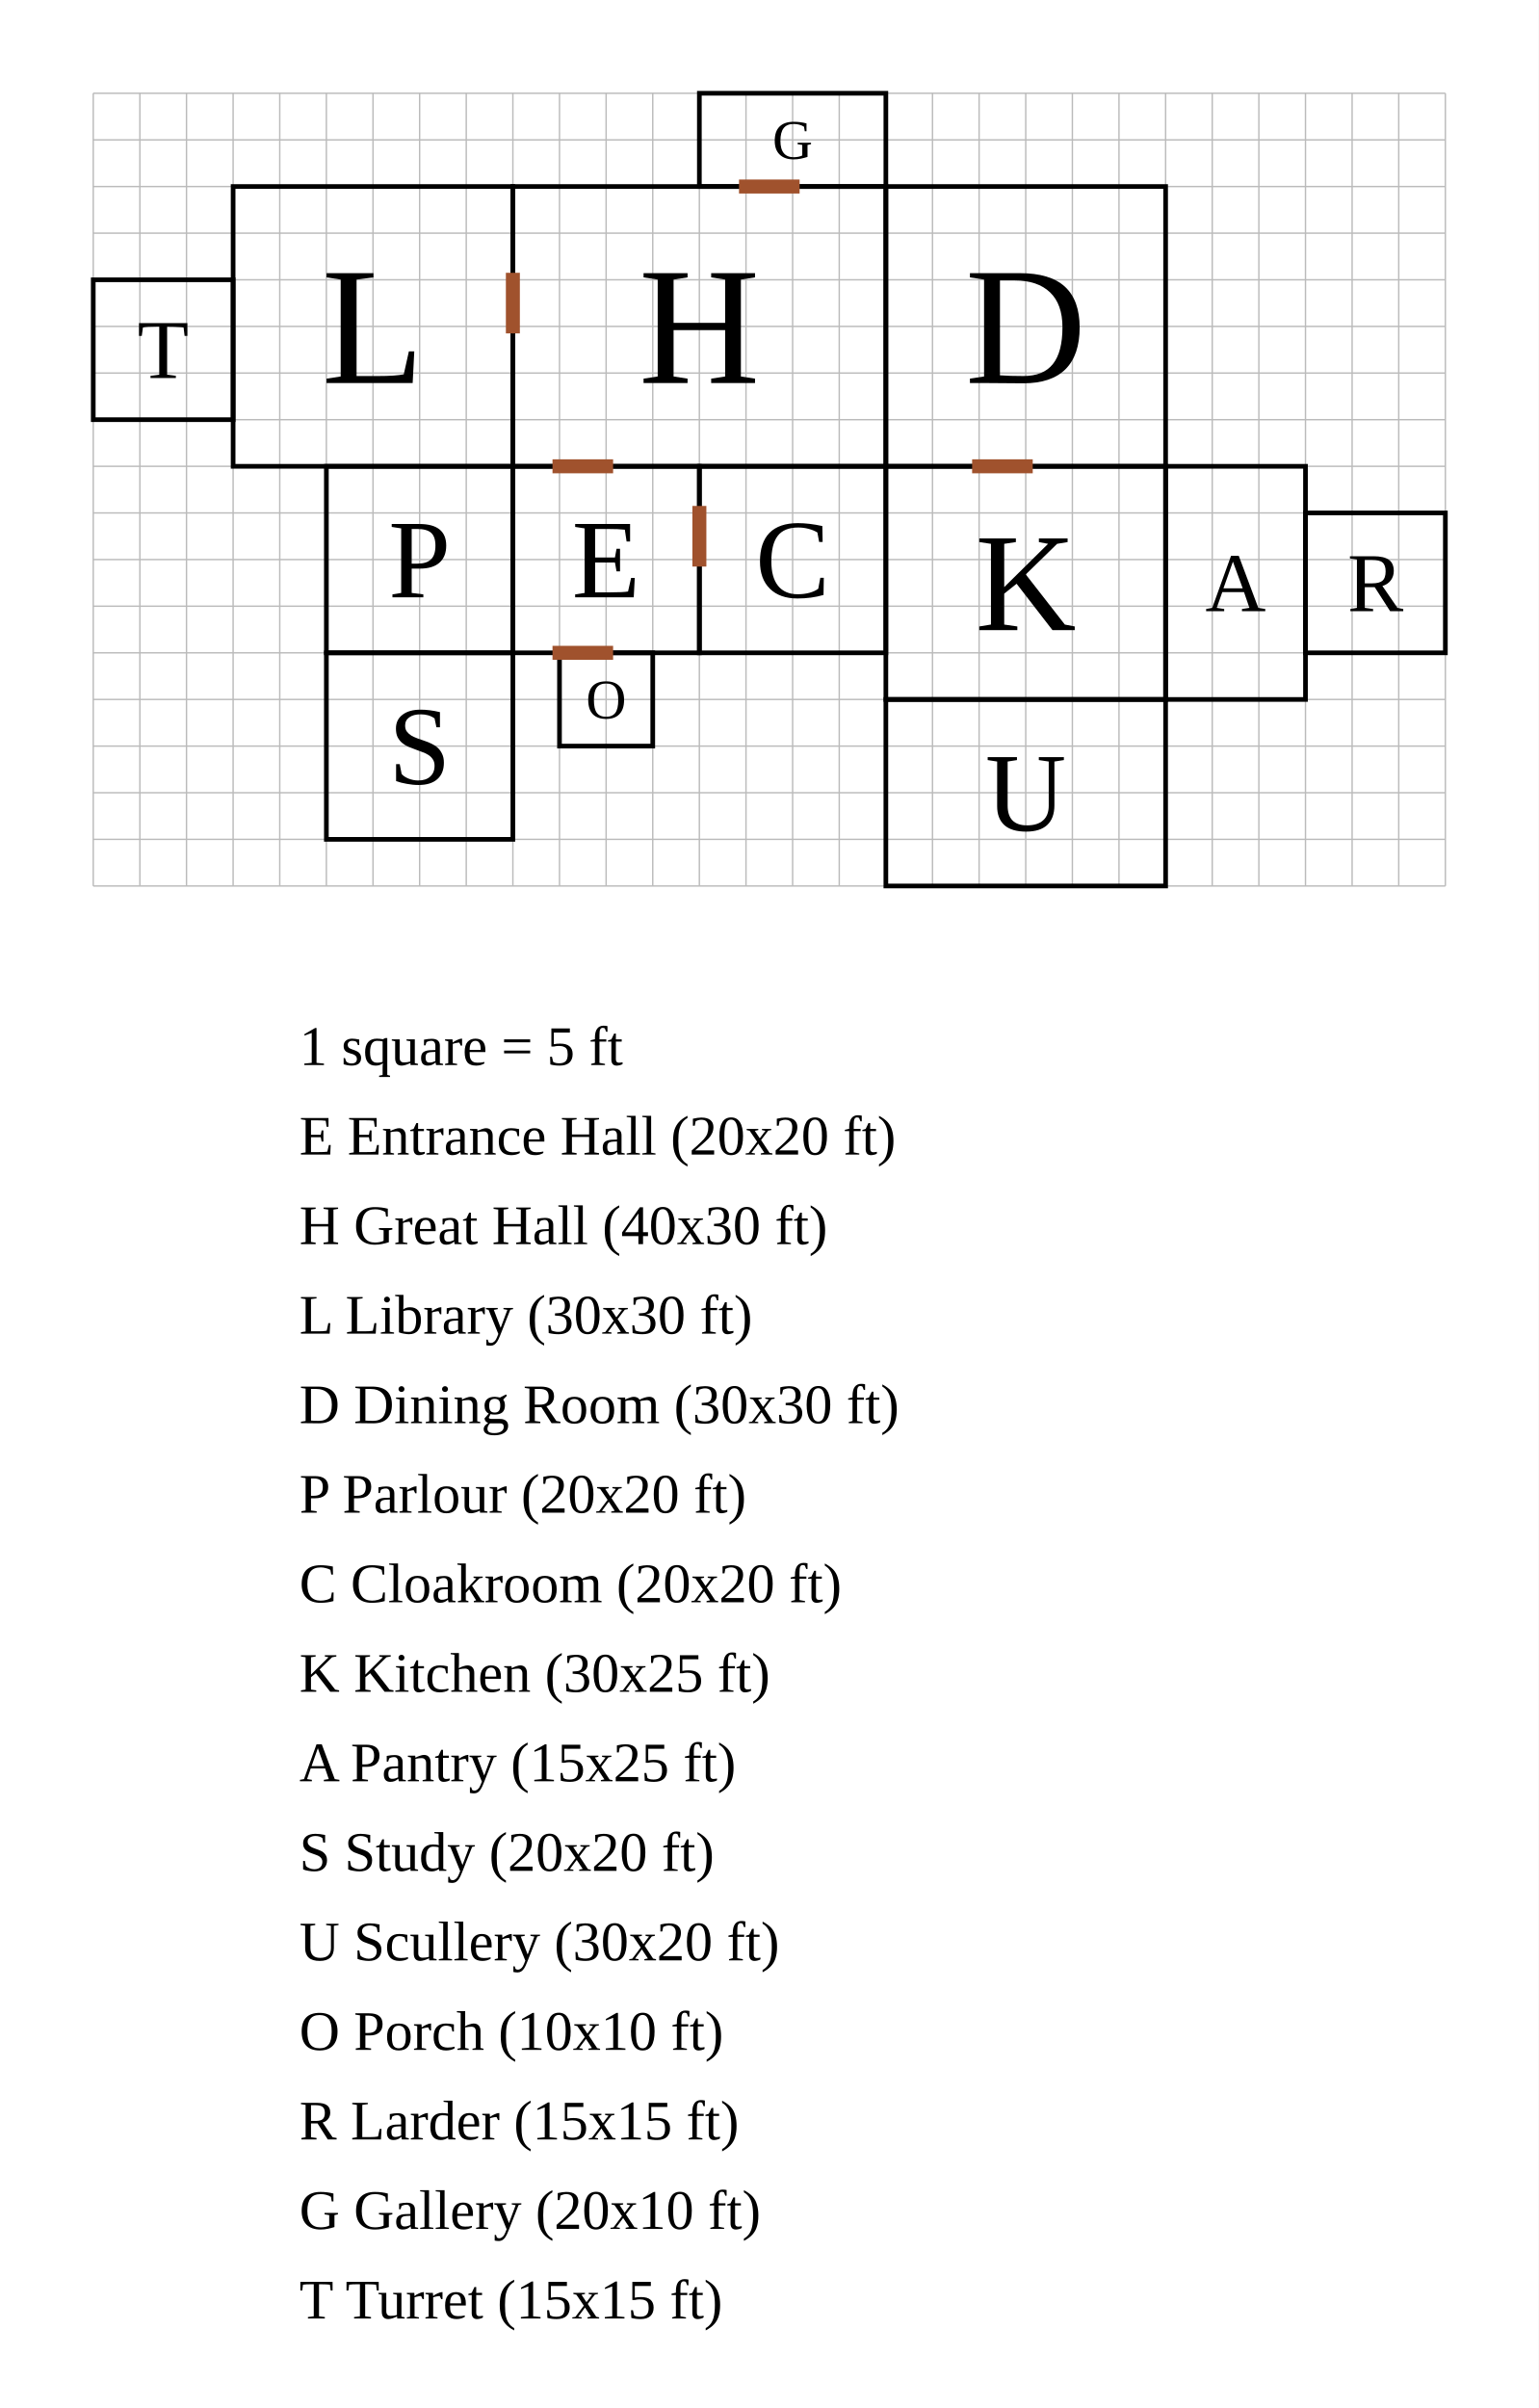
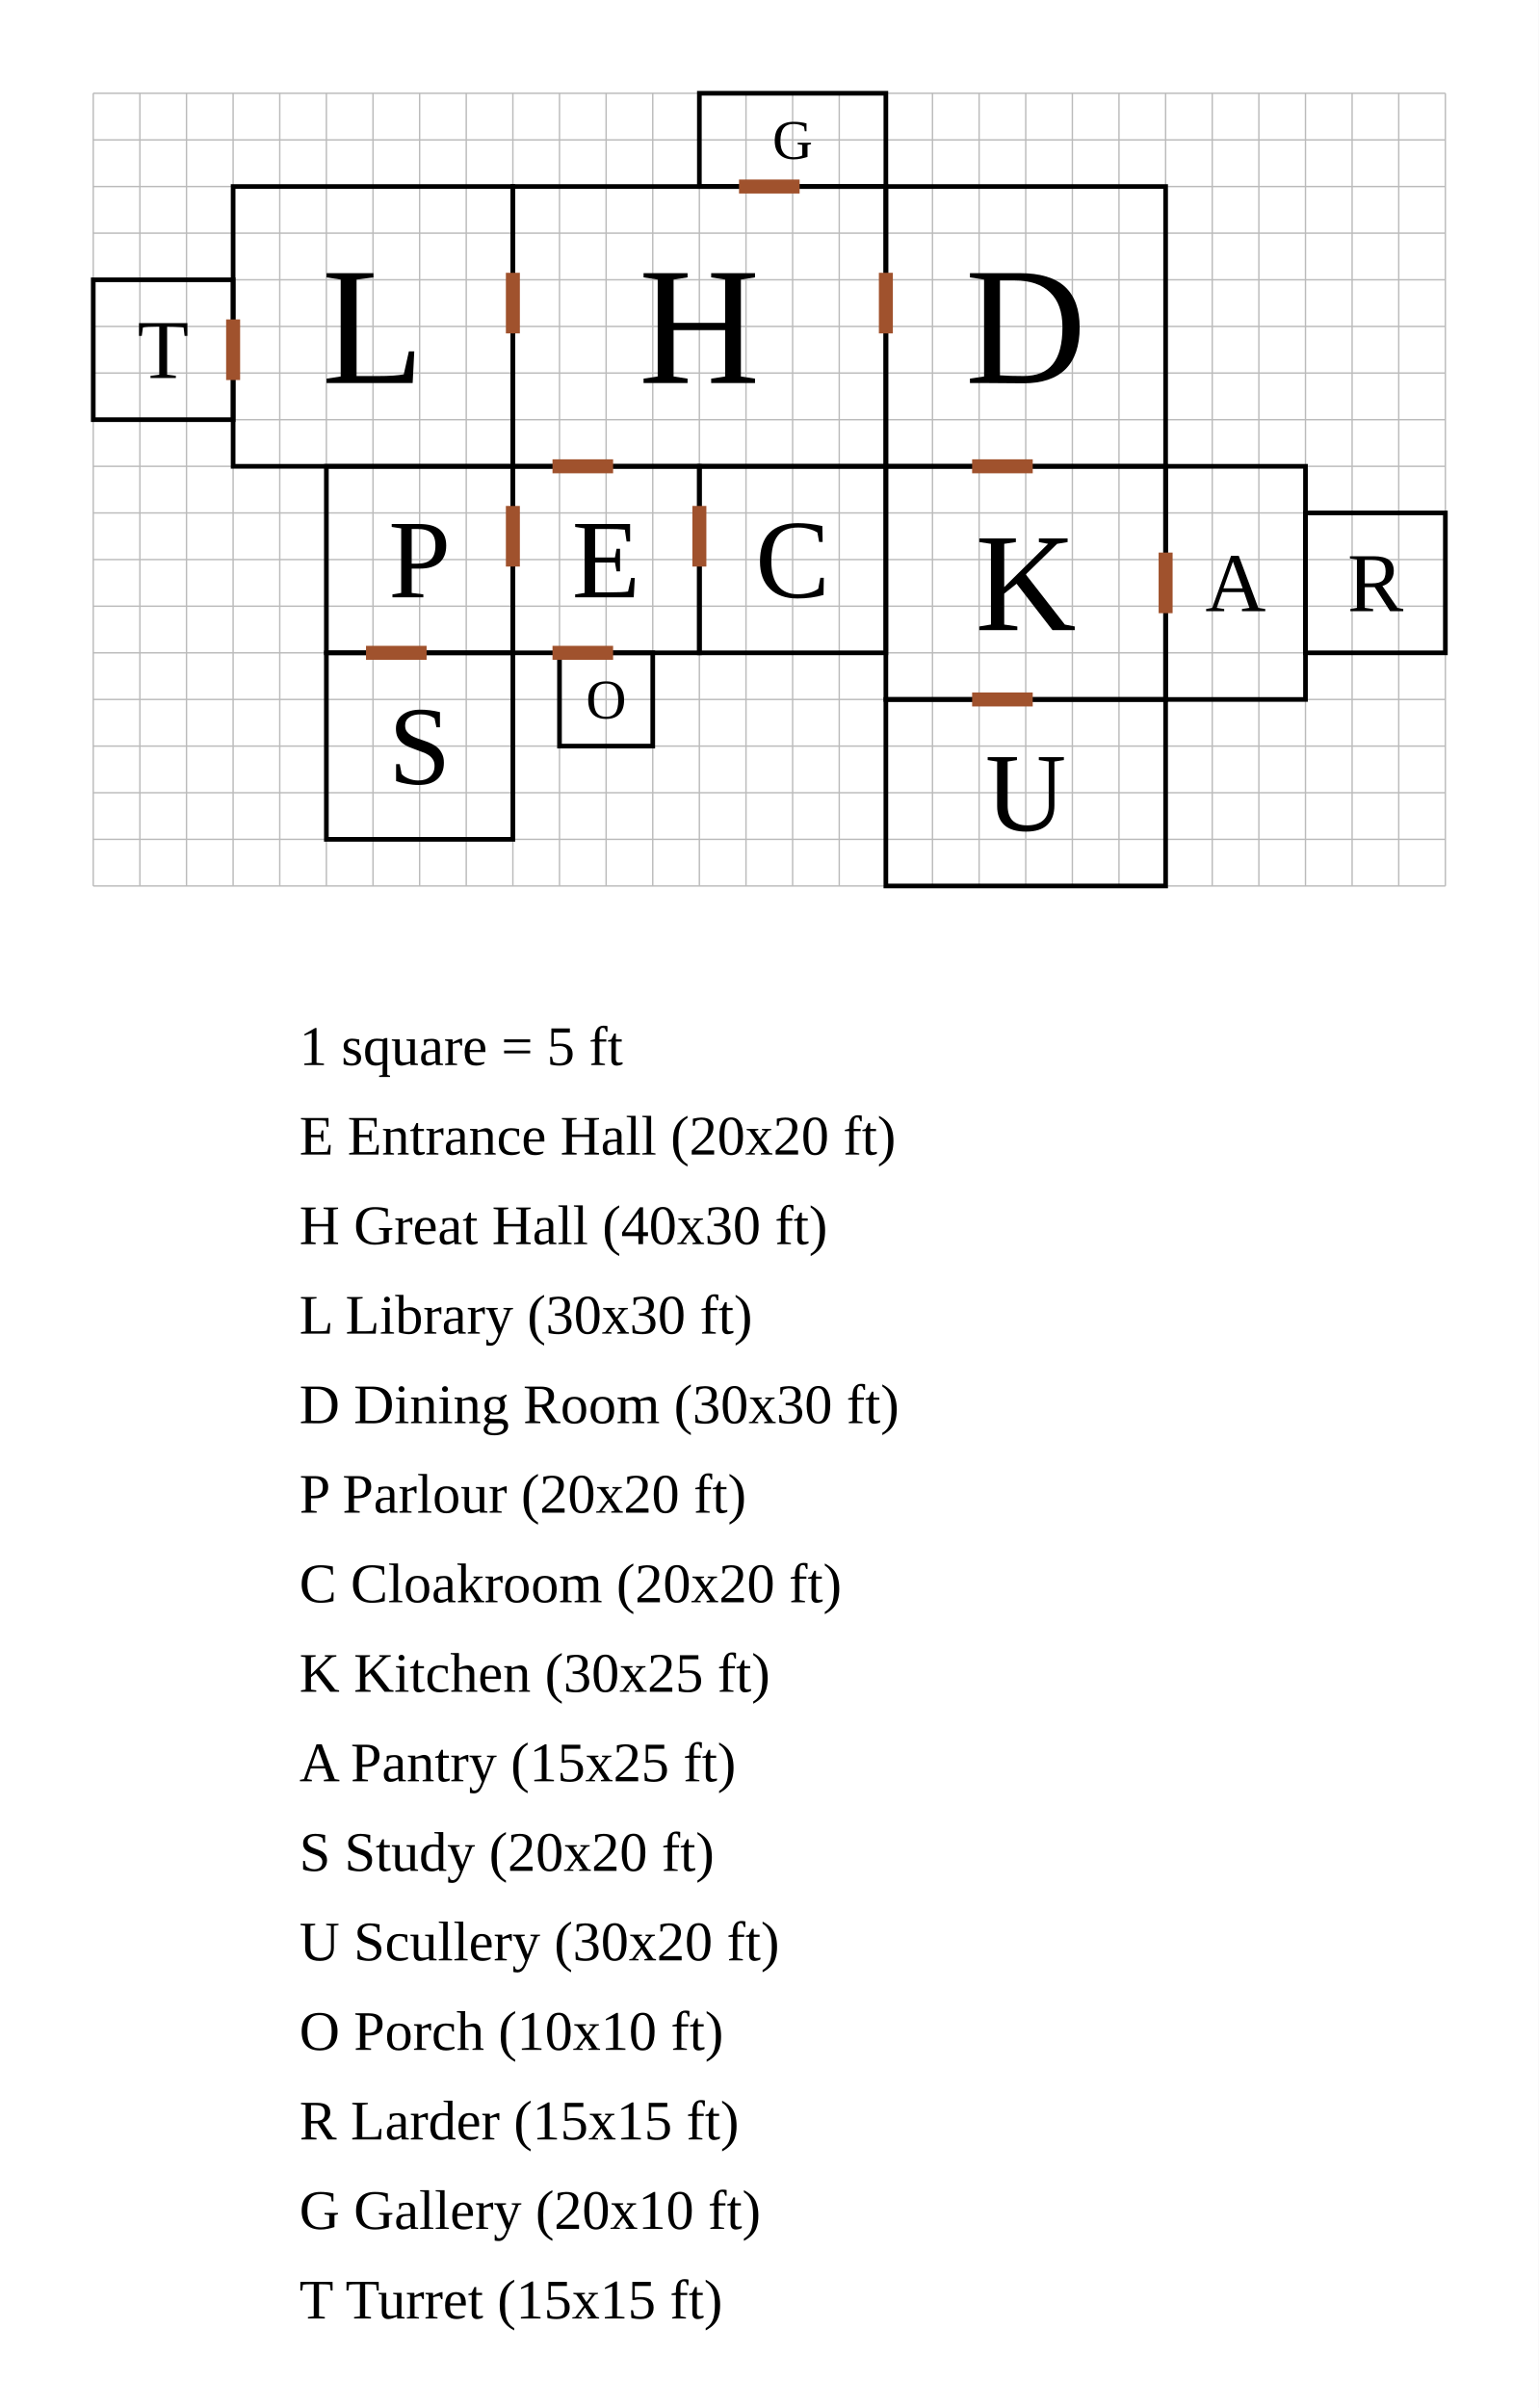
<svg xmlns="http://www.w3.org/2000/svg" width="1650" height="2582" viewBox="-55 -50 165 258.2">
  <rect x="-55" y="-50" width="165" height="258.2" fill="white" />
  <g stroke="#bbb" stroke-width="0.15">
    <line x1="-45" y1="-40" x2="-45" y2="45" />
    <line x1="-40" y1="-40" x2="-40" y2="45" />
    <line x1="-35" y1="-40" x2="-35" y2="45" />
    <line x1="-30" y1="-40" x2="-30" y2="45" />
    <line x1="-25" y1="-40" x2="-25" y2="45" />
    <line x1="-20" y1="-40" x2="-20" y2="45" />
    <line x1="-15" y1="-40" x2="-15" y2="45" />
    <line x1="-10" y1="-40" x2="-10" y2="45" />
    <line x1="-5" y1="-40" x2="-5" y2="45" />
    <line x1="0" y1="-40" x2="0" y2="45" />
    <line x1="5" y1="-40" x2="5" y2="45" />
    <line x1="10" y1="-40" x2="10" y2="45" />
    <line x1="15" y1="-40" x2="15" y2="45" />
    <line x1="20" y1="-40" x2="20" y2="45" />
    <line x1="25" y1="-40" x2="25" y2="45" />
    <line x1="30" y1="-40" x2="30" y2="45" />
    <line x1="35" y1="-40" x2="35" y2="45" />
    <line x1="40" y1="-40" x2="40" y2="45" />
    <line x1="45" y1="-40" x2="45" y2="45" />
    <line x1="50" y1="-40" x2="50" y2="45" />
    <line x1="55" y1="-40" x2="55" y2="45" />
    <line x1="60" y1="-40" x2="60" y2="45" />
    <line x1="65" y1="-40" x2="65" y2="45" />
    <line x1="70" y1="-40" x2="70" y2="45" />
    <line x1="75" y1="-40" x2="75" y2="45" />
    <line x1="80" y1="-40" x2="80" y2="45" />
    <line x1="85" y1="-40" x2="85" y2="45" />
    <line x1="90" y1="-40" x2="90" y2="45" />
    <line x1="95" y1="-40" x2="95" y2="45" />
    <line x1="100" y1="-40" x2="100" y2="45" />
    <line x1="-45" y1="-40" x2="100" y2="-40" />
    <line x1="-45" y1="-35" x2="100" y2="-35" />
    <line x1="-45" y1="-30" x2="100" y2="-30" />
    <line x1="-45" y1="-25" x2="100" y2="-25" />
    <line x1="-45" y1="-20" x2="100" y2="-20" />
    <line x1="-45" y1="-15" x2="100" y2="-15" />
    <line x1="-45" y1="-10" x2="100" y2="-10" />
    <line x1="-45" y1="-5" x2="100" y2="-5" />
    <line x1="-45" y1="0" x2="100" y2="0" />
    <line x1="-45" y1="5" x2="100" y2="5" />
    <line x1="-45" y1="10" x2="100" y2="10" />
    <line x1="-45" y1="15" x2="100" y2="15" />
    <line x1="-45" y1="20" x2="100" y2="20" />
    <line x1="-45" y1="25" x2="100" y2="25" />
    <line x1="-45" y1="30" x2="100" y2="30" />
    <line x1="-45" y1="35" x2="100" y2="35" />
    <line x1="-45" y1="40" x2="100" y2="40" />
    <line x1="-45" y1="45" x2="100" y2="45" />
  </g>
  <rect data-room="entrance" x="0" y="0" width="20" height="20" fill="none" stroke="black" stroke-width="0.5" />
  <text data-room="entrance" x="10" y="10" text-anchor="middle" dominant-baseline="central" font-size="12">E</text>
  <rect data-room="hall" x="0" y="-30" width="40" height="30" fill="none" stroke="black" stroke-width="0.5" />
  <text data-room="hall" x="20" y="-15" text-anchor="middle" dominant-baseline="central" font-size="18">H</text>
  <rect data-room="library" x="-30" y="-30" width="30" height="30" fill="none" stroke="black" stroke-width="0.5" />
  <text data-room="library" x="-15" y="-15" text-anchor="middle" dominant-baseline="central" font-size="18">L</text>
  <rect data-room="dining" x="40" y="-30" width="30" height="30" fill="none" stroke="black" stroke-width="0.5" />
  <text data-room="dining" x="55" y="-15" text-anchor="middle" dominant-baseline="central" font-size="18">D</text>
  <rect data-room="parlour" x="-20" y="0" width="20" height="20" fill="none" stroke="black" stroke-width="0.5" />
  <text data-room="parlour" x="-10" y="10" text-anchor="middle" dominant-baseline="central" font-size="12">P</text>
  <rect data-room="cloak" x="20" y="0" width="20" height="20" fill="none" stroke="black" stroke-width="0.5" />
  <text data-room="cloak" x="30" y="10" text-anchor="middle" dominant-baseline="central" font-size="12">C</text>
  <rect data-room="kitchen" x="40" y="0" width="30" height="25" fill="none" stroke="black" stroke-width="0.5" />
  <text data-room="kitchen" x="55" y="12.5" text-anchor="middle" dominant-baseline="central" font-size="15">K</text>
  <rect data-room="pantry" x="70" y="0" width="15" height="25" fill="none" stroke="black" stroke-width="0.5" />
  <text data-room="pantry" x="77.5" y="12.5" text-anchor="middle" dominant-baseline="central" font-size="9">A</text>
  <rect data-room="study" x="-20" y="20" width="20" height="20" fill="none" stroke="black" stroke-width="0.5" />
  <text data-room="study" x="-10" y="30" text-anchor="middle" dominant-baseline="central" font-size="12">S</text>
  <rect data-room="scullery" x="40" y="25" width="30" height="20" fill="none" stroke="black" stroke-width="0.5" />
  <text data-room="scullery" x="55" y="35" text-anchor="middle" dominant-baseline="central" font-size="12">U</text>
  <rect data-room="porch" x="5" y="20" width="10" height="10" fill="none" stroke="black" stroke-width="0.5" />
  <text data-room="porch" x="10" y="25" text-anchor="middle" dominant-baseline="central" font-size="6">O</text>
  <rect data-room="larder" x="85" y="5" width="15" height="15" fill="none" stroke="black" stroke-width="0.5" />
  <text data-room="larder" x="92.5" y="12.5" text-anchor="middle" dominant-baseline="central" font-size="9">R</text>
  <rect data-room="gallery" x="20" y="-40" width="20" height="10" fill="none" stroke="black" stroke-width="0.5" />
  <text data-room="gallery" x="30" y="-35" text-anchor="middle" dominant-baseline="central" font-size="6">G</text>
  <rect data-room="turret" x="-45" y="-20" width="15" height="15" fill="none" stroke="black" stroke-width="0.5" />
  <text data-room="turret" x="-37.5" y="-12.5" text-anchor="middle" dominant-baseline="central" font-size="9">T</text>
  <line class="door" x1="5" y1="0" x2="10" y2="0" stroke="#a0522d" stroke-width="1.5" stroke-linecap="square" />
  <line class="door" x1="0" y1="-20" x2="0" y2="-15" stroke="#a0522d" stroke-width="1.5" stroke-linecap="square" />
+   <line class="door" x1="40" y1="-20" x2="40" y2="-15" stroke="#a0522d" stroke-width="1.5" stroke-linecap="square" />
+   <line class="door" x1="0" y1="5" x2="0" y2="10" stroke="#a0522d" stroke-width="1.5" stroke-linecap="square" />
  <line class="door" x1="20" y1="5" x2="20" y2="10" stroke="#a0522d" stroke-width="1.5" stroke-linecap="square" />
  <line class="door" x1="50" y1="0" x2="55" y2="0" stroke="#a0522d" stroke-width="1.5" stroke-linecap="square" />
+   <line class="door" x1="70" y1="10" x2="70" y2="15" stroke="#a0522d" stroke-width="1.5" stroke-linecap="square" />
+   <line class="door" x1="-15" y1="20" x2="-10" y2="20" stroke="#a0522d" stroke-width="1.5" stroke-linecap="square" />
+   <line class="door" x1="50" y1="25" x2="55" y2="25" stroke="#a0522d" stroke-width="1.5" stroke-linecap="square" />
  <line class="door" x1="5" y1="20" x2="10" y2="20" stroke="#a0522d" stroke-width="1.5" stroke-linecap="square" />
  <line class="door" x1="25" y1="-30" x2="30" y2="-30" stroke="#a0522d" stroke-width="1.5" stroke-linecap="square" />
+   <line class="door" x1="-30" y1="-15" x2="-30" y2="-10" stroke="#a0522d" stroke-width="1.5" stroke-linecap="square" />
  <text class="scale" x="-22.9" y="64.2" font-size="6">1 square = 5 ft</text>
  <text class="key" x="-22.9" y="73.8" font-size="6">E  Entrance Hall  (20x20 ft)</text>
  <text class="key" x="-22.9" y="83.4" font-size="6">H  Great Hall  (40x30 ft)</text>
  <text class="key" x="-22.9" y="93" font-size="6">L  Library  (30x30 ft)</text>
  <text class="key" x="-22.9" y="102.6" font-size="6">D  Dining Room  (30x30 ft)</text>
  <text class="key" x="-22.9" y="112.2" font-size="6">P  Parlour  (20x20 ft)</text>
  <text class="key" x="-22.9" y="121.8" font-size="6">C  Cloakroom  (20x20 ft)</text>
  <text class="key" x="-22.9" y="131.4" font-size="6">K  Kitchen  (30x25 ft)</text>
  <text class="key" x="-22.9" y="141" font-size="6">A  Pantry  (15x25 ft)</text>
  <text class="key" x="-22.9" y="150.6" font-size="6">S  Study  (20x20 ft)</text>
  <text class="key" x="-22.9" y="160.2" font-size="6">U  Scullery  (30x20 ft)</text>
  <text class="key" x="-22.9" y="169.8" font-size="6">O  Porch  (10x10 ft)</text>
  <text class="key" x="-22.9" y="179.4" font-size="6">R  Larder  (15x15 ft)</text>
  <text class="key" x="-22.9" y="189" font-size="6">G  Gallery  (20x10 ft)</text>
  <text class="key" x="-22.9" y="198.6" font-size="6">T  Turret  (15x15 ft)</text>
</svg>
